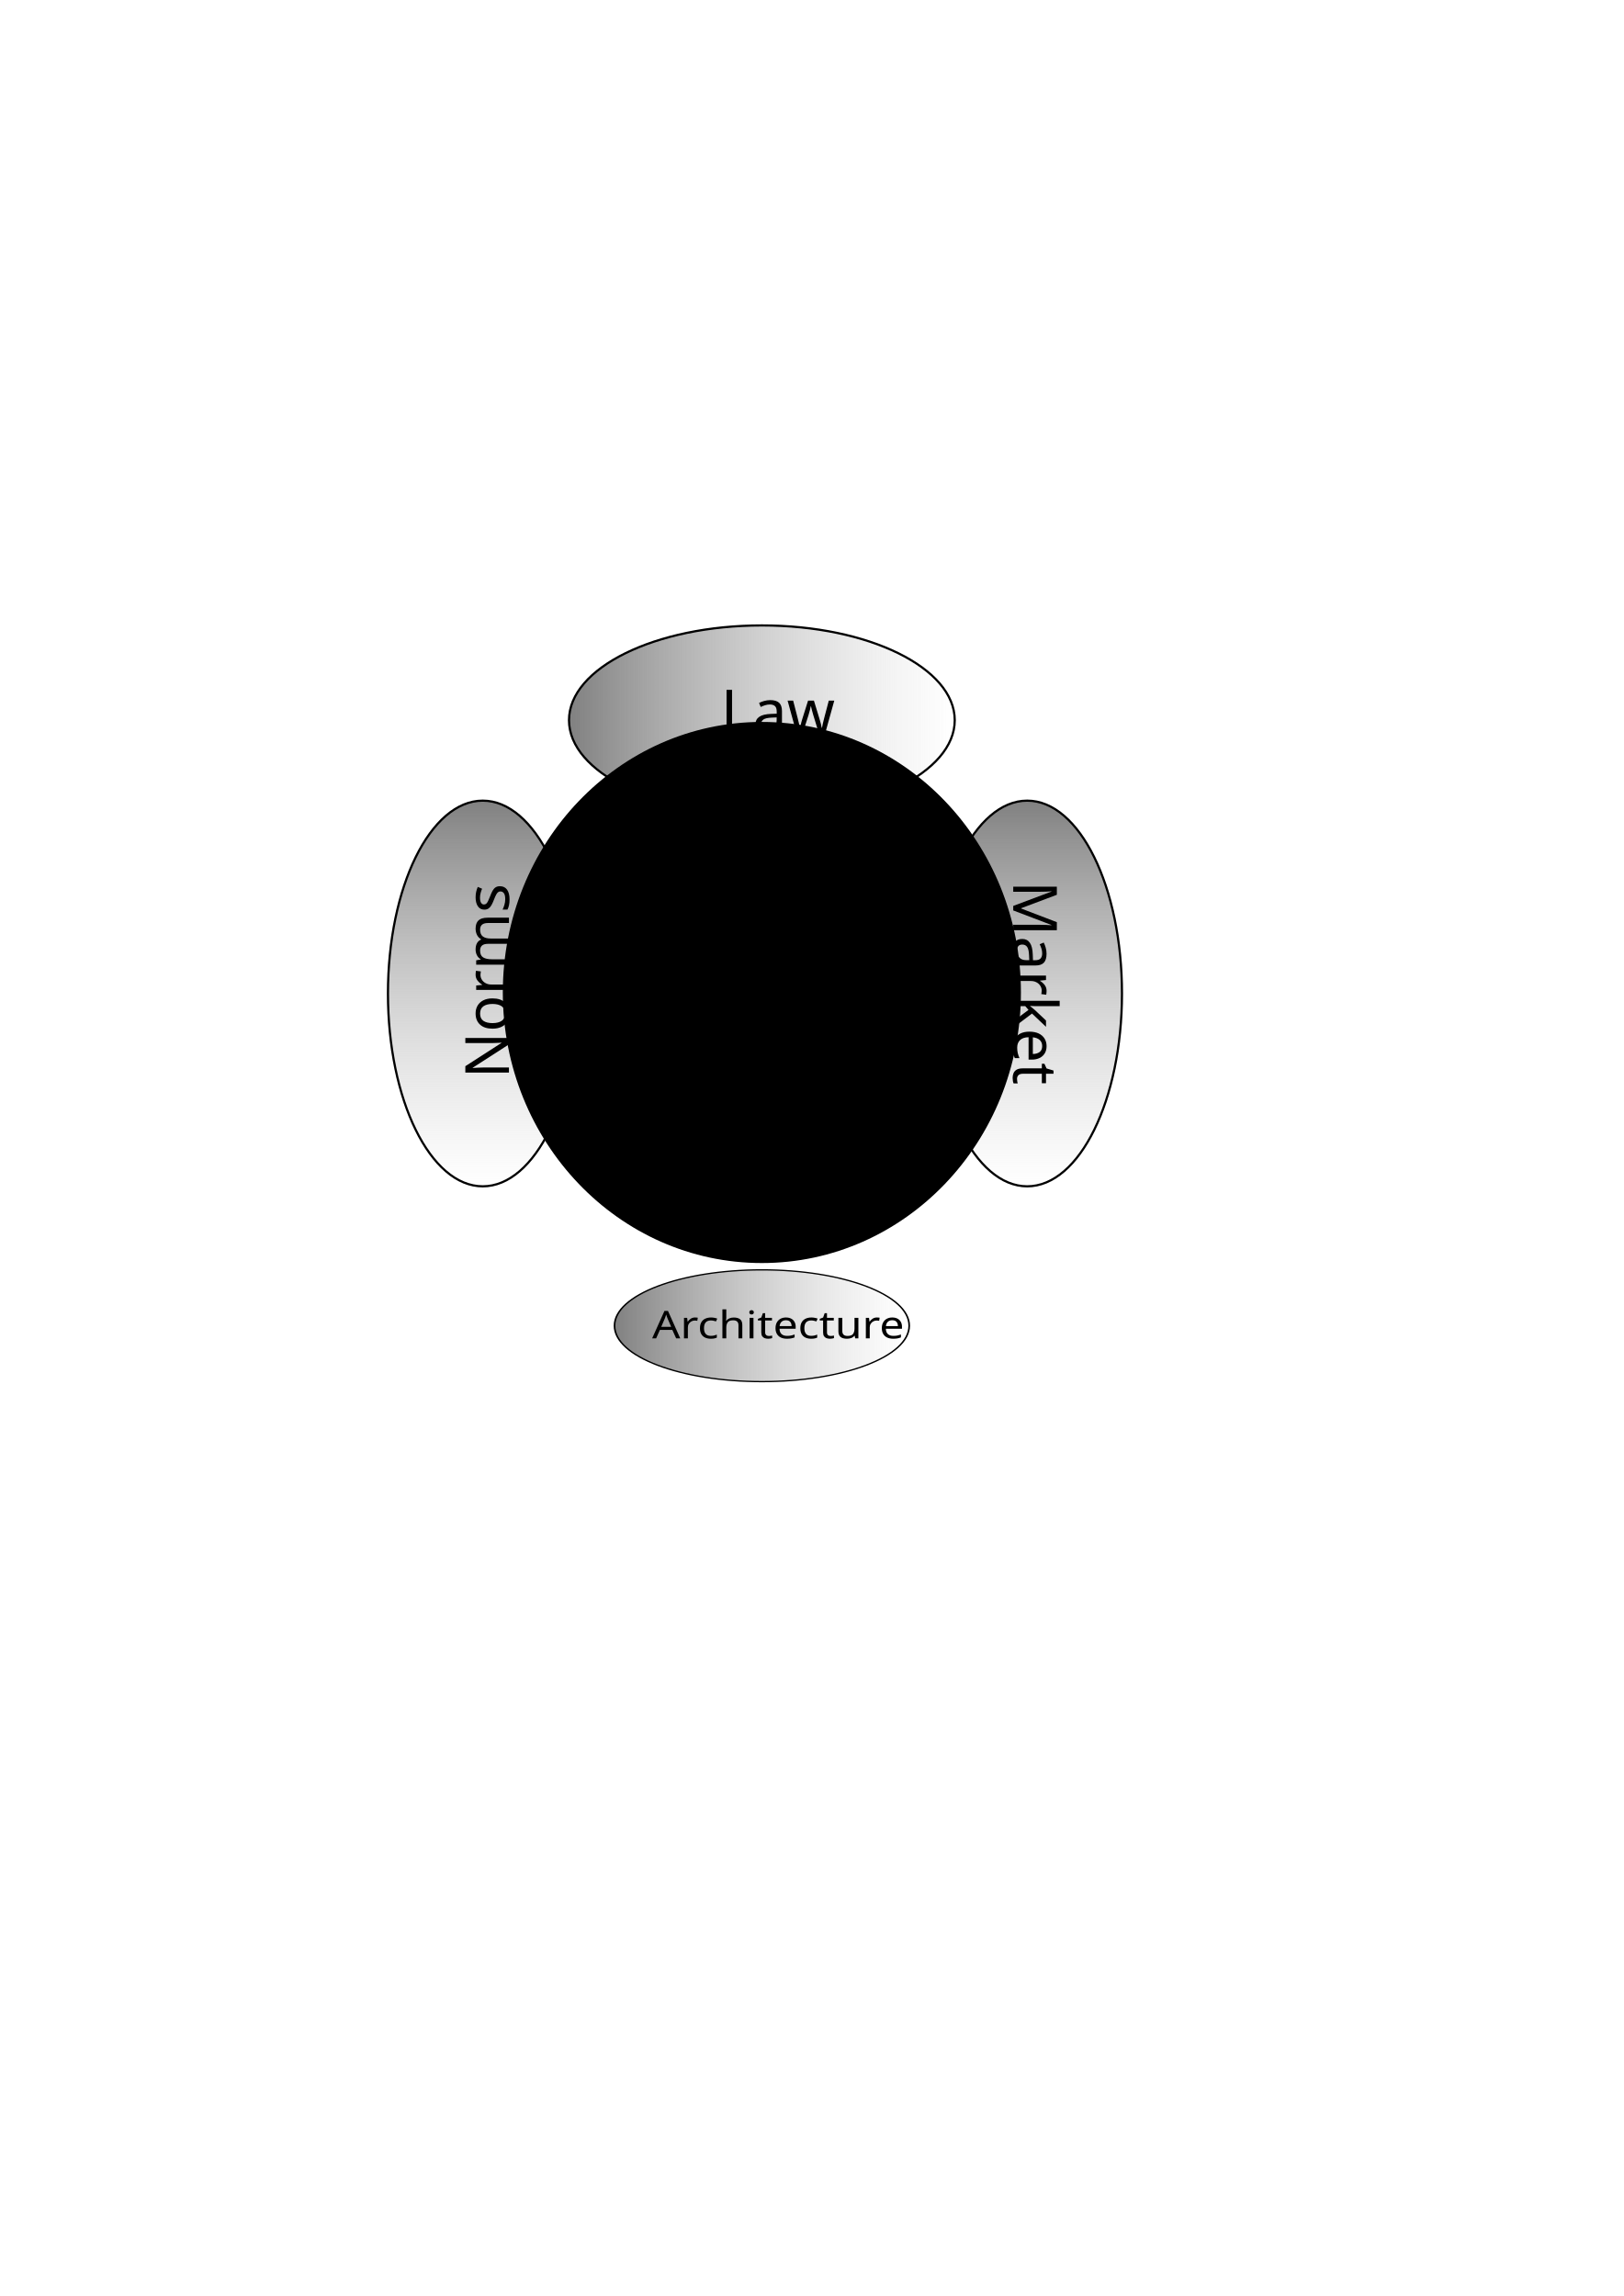
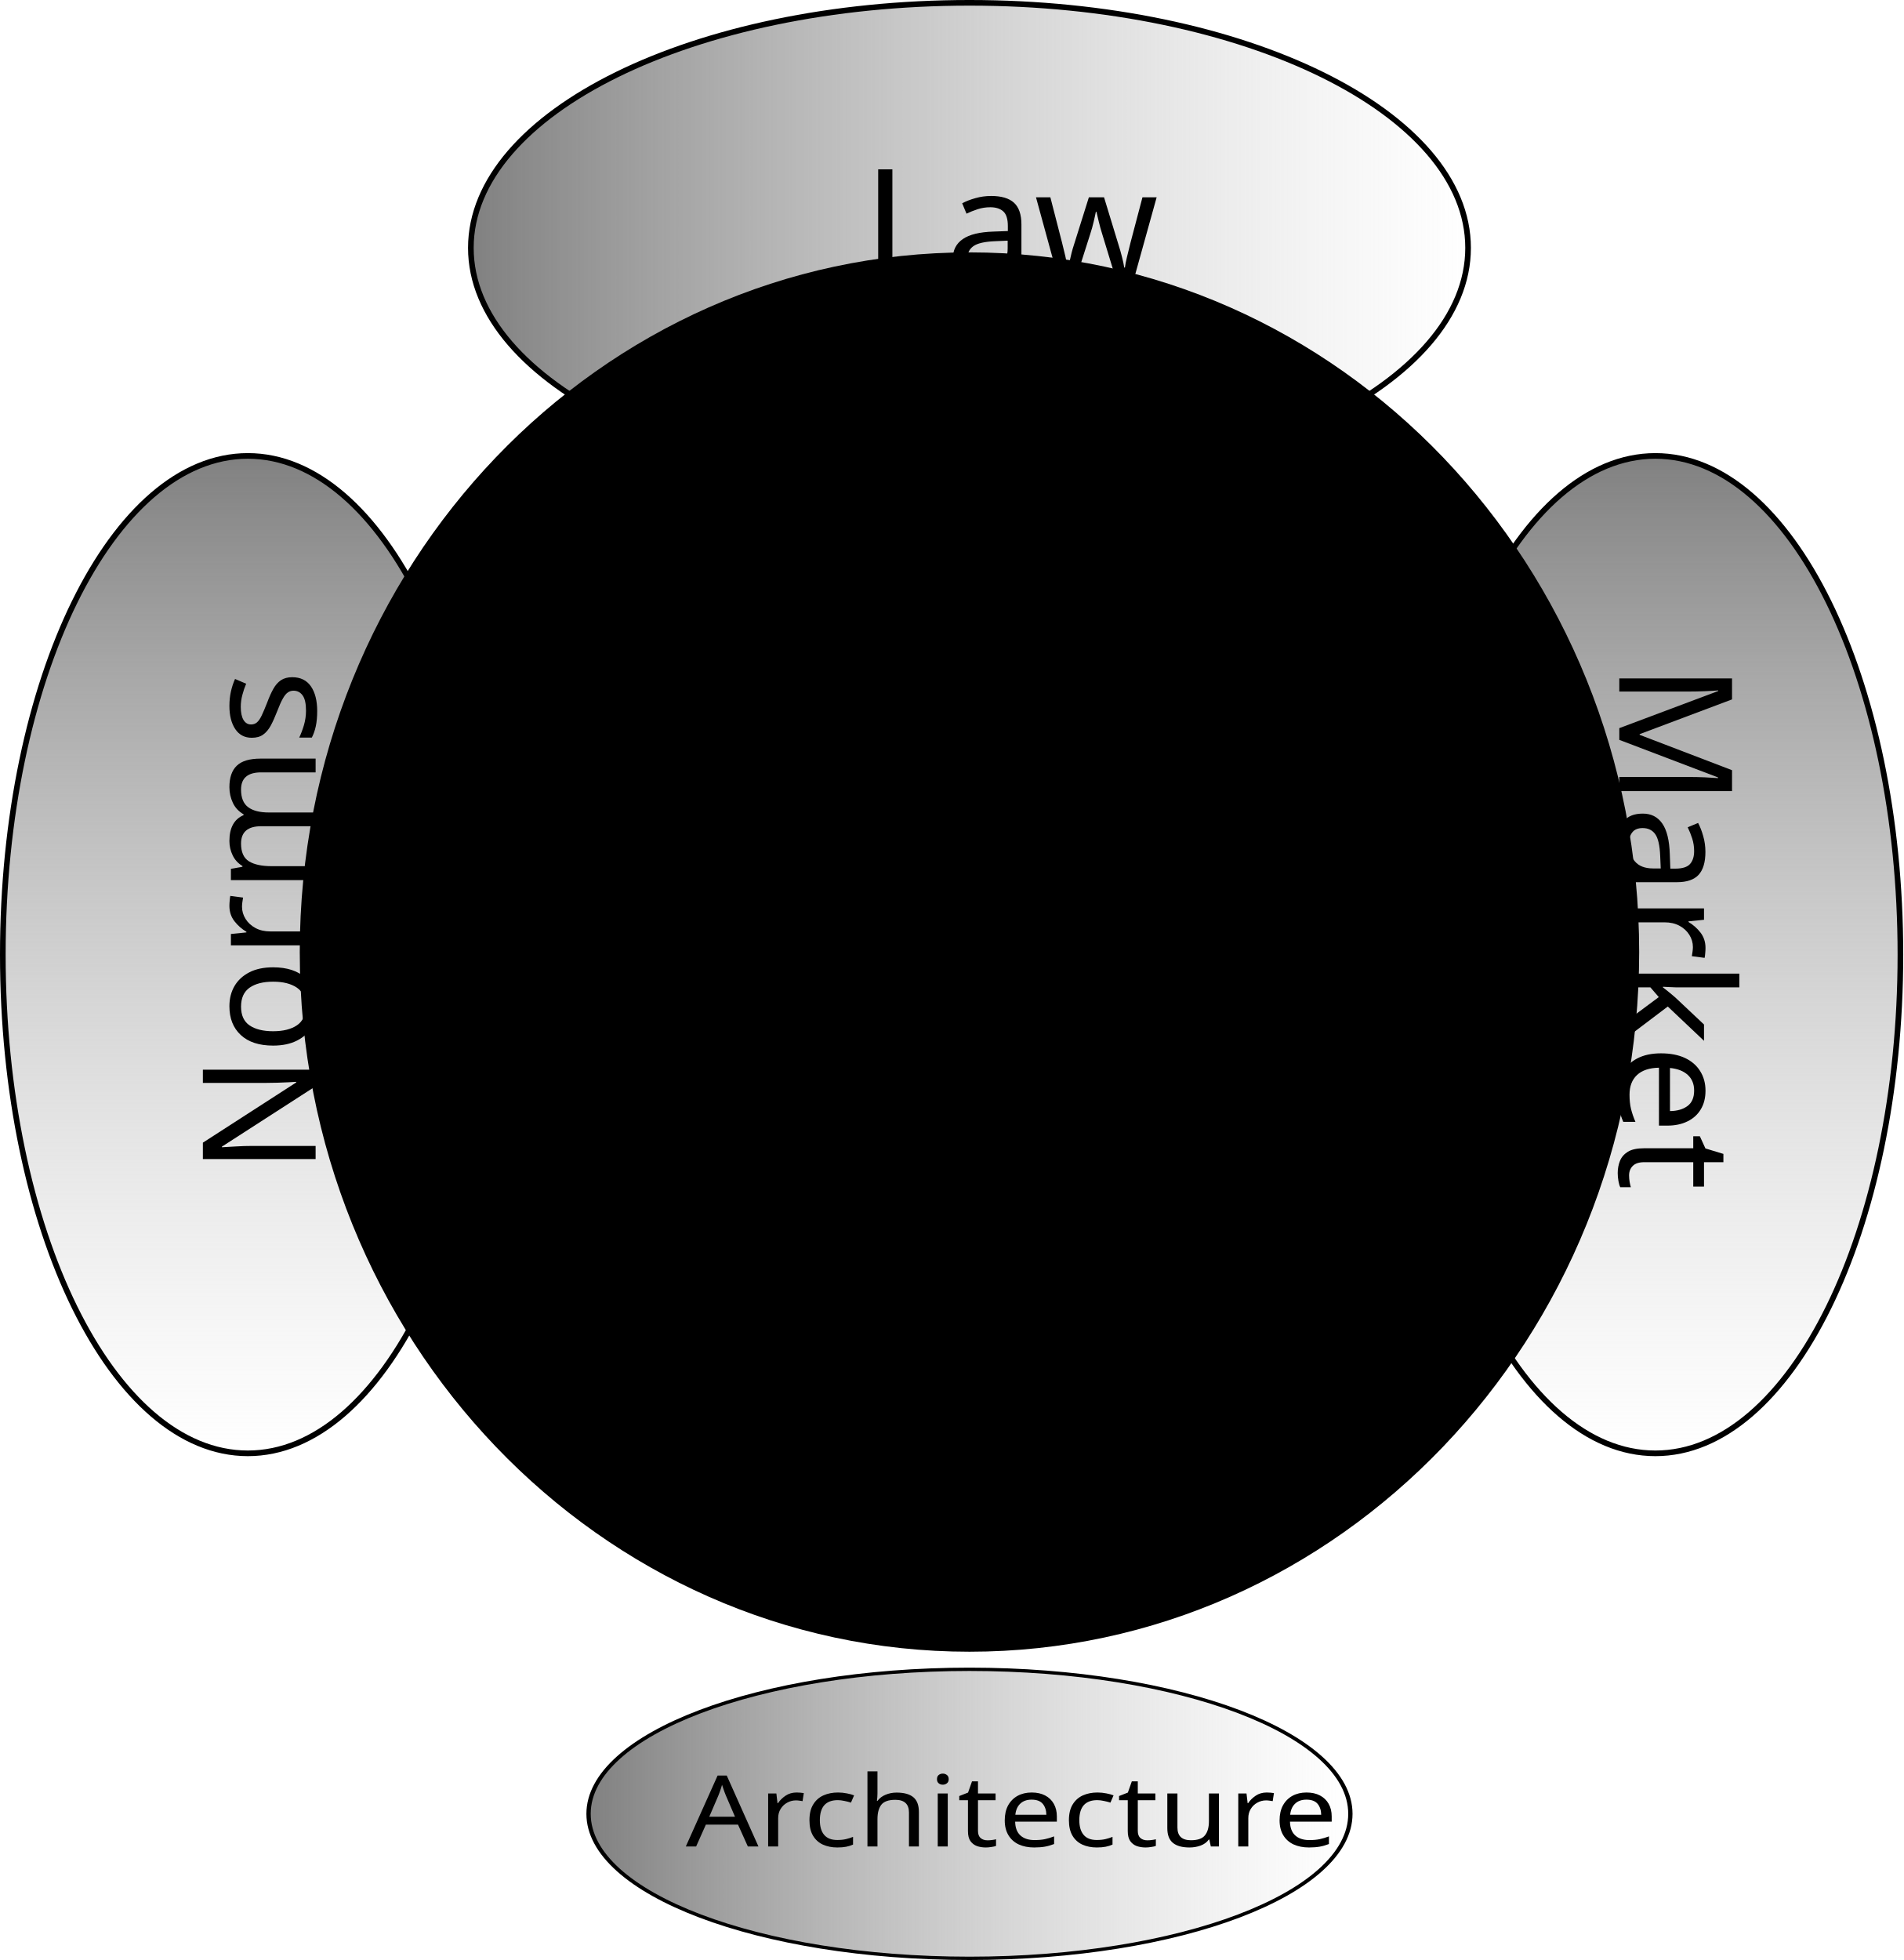
- <svg xmlns="http://www.w3.org/2000/svg" xmlns:ns1="http://www.openswatchbook.org/uri/2009/osb" xmlns:xlink="http://www.w3.org/1999/xlink" width="744.094" height="1052.362" id="svg2" version="1.1">
+ <svg xmlns="http://www.w3.org/2000/svg" xmlns:ns1="http://www.openswatchbook.org/uri/2009/osb" xmlns:xlink="http://www.w3.org/1999/xlink" width="337.381" height="347.383" id="svg2" version="1.1">
  <defs id="defs4">
    <linearGradient id="linearGradient7497">
      <stop style="stop-color:#000000;stop-opacity:1;" offset="0" id="stop7499" />
      <stop style="stop-color:#000000;stop-opacity:0;" offset="1" id="stop7501" />
    </linearGradient>
    <linearGradient id="linearGradient7481">
      <stop style="stop-color:#000000;stop-opacity:1;" offset="0" id="stop7483" />
      <stop id="stop7489" offset="0.5" style="stop-color:#050505;stop-opacity:0.498;" />
      <stop style="stop-color:#0b0b0b;stop-opacity:0;" offset="1" id="stop7485" />
    </linearGradient>
    <linearGradient id="linearGradient4833" ns1:paint="gradient">
      <stop style="stop-color:#6e6e6e;stop-opacity:0.498;" offset="0" id="stop4839" />
      <stop id="stop4837" offset="1" style="stop-color:#000000;stop-opacity:0;" />
    </linearGradient>
-     <marker orient="auto" refY="0.0" refX="0.0" id="Arrow1Sstart" style="overflow:visible">
-       <path id="path4029" d="M 0.0,0.0 L 5.0,-5.0 L -12.5,0.0 L 5.0,5.0 L 0.0,0.0 z " style="fill-rule:evenodd;stroke:#000000;stroke-width:1.0pt" transform="scale(0.2) translate(6,0)" />
+     <marker orient="auto" refY="0" refX="0" id="Arrow1Sstart" style="overflow:visible">
+       <path id="path4029" d="M 0,0 5,-5 -12.5,0 5,5 0,0 Z" style="fill-rule:evenodd;stroke:#000000;stroke-width:1pt" transform="matrix(0.2,0,0,0.2,1.2,0)" />
    </marker>
-     <marker orient="auto" refY="0.0" refX="0.0" id="Arrow2Lstart" style="overflow:visible">
-       <path id="path4035" style="fill-rule:evenodd;stroke-width:0.625;stroke-linejoin:round" d="M 8.719,4.034 L -2.207,0.016 L 8.719,-4.002 C 6.973,-1.63 6.983,1.616 8.719,4.034 z " transform="scale(1.1) translate(1,0)" />
+     <marker orient="auto" refY="0" refX="0" id="Arrow2Lstart" style="overflow:visible">
+       <path id="path4035" style="fill-rule:evenodd;stroke-width:0.625;stroke-linejoin:round" d="M 8.719,4.034 -2.207,0.016 8.719,-4.002 c -1.745,2.372 -1.735,5.617 -6e-7,8.035 z" transform="matrix(1.1,0,0,1.1,1.1,0)" />
    </marker>
    <linearGradient id="linearGradient3860">
      <stop style="stop-color:#808080;stop-opacity:1;" offset="0" id="stop3862" />
      <stop style="stop-color:#c3c3c3;stop-opacity:0;" offset="1" id="stop3864" />
    </linearGradient>
    <linearGradient xlink:href="#linearGradient3860" id="linearGradient3866" x1="256.079" y1="580.621" x2="433.855" y2="580.621" gradientUnits="userSpaceOnUse" />
    <linearGradient xlink:href="#linearGradient3860-7" id="linearGradient3866-6" x1="256.079" y1="580.621" x2="433.855" y2="580.621" gradientUnits="userSpaceOnUse" />
    <linearGradient id="linearGradient3860-7">
      <stop style="stop-color:#808080;stop-opacity:1;" offset="0" id="stop3862-3" />
      <stop style="stop-color:#c3c3c3;stop-opacity:0;" offset="1" id="stop3864-2" />
    </linearGradient>
    <linearGradient y2="580.621" x2="433.855" y1="580.621" x1="256.079" gradientUnits="userSpaceOnUse" id="linearGradient3883" xlink:href="#linearGradient3860-7" />
    <linearGradient y2="580.621" x2="433.855" y1="580.621" x1="256.079" gradientUnits="userSpaceOnUse" id="linearGradient3883-6" xlink:href="#linearGradient3860-7-1" />
    <linearGradient id="linearGradient3860-7-1">
      <stop style="stop-color:#808080;stop-opacity:1;" offset="0" id="stop3862-3-1" />
      <stop style="stop-color:#c3c3c3;stop-opacity:0;" offset="1" id="stop3864-2-5" />
    </linearGradient>
    <linearGradient y2="580.621" x2="433.855" y1="580.621" x1="256.079" gradientUnits="userSpaceOnUse" id="linearGradient3921" xlink:href="#linearGradient3860-7-1" />
    <linearGradient y2="580.621" x2="433.855" y1="580.621" x1="256.079" gradientUnits="userSpaceOnUse" id="linearGradient3921-8" xlink:href="#linearGradient3860-7-1-3" />
    <linearGradient id="linearGradient3860-7-1-3">
      <stop style="stop-color:#808080;stop-opacity:1;" offset="0" id="stop3862-3-1-1" />
      <stop style="stop-color:#c3c3c3;stop-opacity:0;" offset="1" id="stop3864-2-5-5" />
    </linearGradient>
    <linearGradient y2="580.621" x2="433.855" y1="580.621" x1="256.079" gradientUnits="userSpaceOnUse" id="linearGradient3955" xlink:href="#linearGradient3860-7-1-3" />
    <linearGradient xlink:href="#linearGradient7497" id="linearGradient7503" x1="208.884" y1="263.964" x2="230.925" y2="263.964" gradientUnits="userSpaceOnUse" gradientTransform="matrix(1,0,0,-1,125.82,666.5502)" />
    <linearGradient xlink:href="#linearGradient7497-5" id="linearGradient7503-7" x1="208.884" y1="263.964" x2="230.925" y2="263.964" gradientUnits="userSpaceOnUse" />
    <linearGradient id="linearGradient7497-5">
      <stop style="stop-color:#000000;stop-opacity:1;" offset="0" id="stop7499-3" />
      <stop style="stop-color:#000000;stop-opacity:0;" offset="1" id="stop7501-8" />
    </linearGradient>
    <linearGradient gradientTransform="translate(125.82,238.171)" y2="263.964" x2="230.925" y1="263.964" x1="208.884" gradientUnits="userSpaceOnUse" id="linearGradient7520" xlink:href="#linearGradient7497-5" />
    <linearGradient xlink:href="#linearGradient7497-3" id="linearGradient7503-9" x1="208.884" y1="263.964" x2="230.925" y2="263.964" gradientUnits="userSpaceOnUse" gradientTransform="matrix(1,0,0,-1,124.416,666.5502)" />
    <linearGradient id="linearGradient7497-3">
      <stop style="stop-color:#000000;stop-opacity:1;" offset="0" id="stop7499-2" />
      <stop style="stop-color:#000000;stop-opacity:0;" offset="1" id="stop7501-9" />
    </linearGradient>
    <linearGradient y2="263.964" x2="230.925" y1="263.964" x1="208.884" gradientTransform="matrix(0,-1,-1,0,559.3523,675.2667)" gradientUnits="userSpaceOnUse" id="linearGradient7554" xlink:href="#linearGradient7497-3" />
    <linearGradient y2="263.964" x2="230.925" y1="263.964" x1="208.884" gradientTransform="matrix(0,-1,-1,0,569.513,673.5071)" gradientUnits="userSpaceOnUse" id="linearGradient7554-0" xlink:href="#linearGradient7497-3-6" />
    <linearGradient id="linearGradient7497-3-6">
      <stop style="stop-color:#000000;stop-opacity:1;" offset="0" id="stop7499-2-9" />
      <stop style="stop-color:#000000;stop-opacity:0;" offset="1" id="stop7501-9-7" />
    </linearGradient>
    <linearGradient y2="263.964" x2="230.925" y1="263.964" x1="208.884" gradientTransform="matrix(0,-1,1,0,129.4029,675.2667)" gradientUnits="userSpaceOnUse" id="linearGradient7588" xlink:href="#linearGradient7497-3-6" />
  </defs>
-   <g id="layer1">
-     <path style="fill:url(#linearGradient3866);fill-opacity:1;fill-rule:evenodd;stroke:#000000;stroke-width:1px;stroke-linecap:butt;stroke-linejoin:miter;stroke-opacity:1" id="path3082" d="m 433.355,580.621 a 88.388,43.437 0 1 1 -176.777,0 88.388,43.437 0 1 1 176.777,0 z" transform="matrix(0.763941,0,0,0.5896553,85.60821,265.2756)" />
-     <text xml:space="preserve" style="font-size:20.024px;font-style:normal;font-weight:normal;line-height:125%;letter-spacing:0px;word-spacing:0px;fill:#000000;fill-opacity:1;stroke:none;font-family:Crimson Text" x="278.537" y="658.192" id="text3088" transform="scale(1.072968,0.9319939)">
+   <g id="layer1" transform="translate(-177.2868,-286.1665)">
+     <ellipse style="fill:url(#linearGradient3866);fill-opacity:1;fill-rule:evenodd;stroke:#000000;stroke-width:1px;stroke-linecap:butt;stroke-linejoin:miter;stroke-opacity:1" id="path3082" transform="matrix(0.763941,0,0,0.5896553,85.60821,265.2756)" cx="344.967" cy="580.621" rx="88.388" ry="43.437" />
+     <text xml:space="preserve" style="font-style:normal;font-weight:normal;font-size:20.024px;line-height:125%;font-family:'Crimson Text';letter-spacing:0px;word-spacing:0px;fill:#000000;fill-opacity:1;stroke:none" x="278.537" y="658.192" id="text3088" transform="scale(1.072968,0.9319939)">
      <tspan id="tspan3090" x="278.537" y="658.192" style="font-size:18.793px">Architecture</tspan>
    </text>
-     <path style="fill:url(#linearGradient3883);fill-opacity:1;fill-rule:evenodd;stroke:#000000;stroke-width:1px;stroke-linecap:butt;stroke-linejoin:miter;stroke-opacity:1" id="path3082-3" d="m 433.355,580.621 a 88.388,43.437 0 1 1 -176.777,0 88.388,43.437 0 1 1 176.777,0 z" transform="translate(4.175614,-250.5179)" />
-     <text xml:space="preserve" style="font-size:40px;font-style:normal;font-weight:normal;line-height:125%;letter-spacing:0px;word-spacing:0px;fill:#000000;fill-opacity:1;stroke:none;font-family:Crimson Text" x="330.241" y="336.164" id="text3902">
+     <ellipse style="fill:url(#linearGradient3883);fill-opacity:1;fill-rule:evenodd;stroke:#000000;stroke-width:1px;stroke-linecap:butt;stroke-linejoin:miter;stroke-opacity:1" id="path3082-3" transform="translate(4.175614,-250.5179)" cx="344.967" cy="580.621" rx="88.388" ry="43.437" />
+     <text xml:space="preserve" style="font-style:normal;font-weight:normal;font-size:40px;line-height:125%;font-family:'Crimson Text';letter-spacing:0px;word-spacing:0px;fill:#000000;fill-opacity:1;stroke:none" x="330.241" y="336.164" id="text3902">
      <tspan id="tspan3904" x="330.241" y="336.164" style="font-size:28px">Law</tspan>
    </text>
-     <path style="fill:url(#linearGradient3921);fill-opacity:1;fill-rule:evenodd;stroke:#000000;stroke-width:1px;stroke-linecap:butt;stroke-linejoin:miter;stroke-opacity:1" id="path3082-3-0" d="m 433.355,580.621 a 88.388,43.437 0 1 1 -176.777,0 88.388,43.437 0 1 1 176.777,0 z" transform="matrix(0,1,-1,0,801.8444,110.3949)" />
-     <path style="fill:url(#linearGradient3955);fill-opacity:1;fill-rule:evenodd;stroke:#000000;stroke-width:1px;stroke-linecap:butt;stroke-linejoin:miter;stroke-opacity:1" id="path3082-3-0-1" d="m 433.355,580.621 a 88.388,43.437 0 1 1 -176.777,0 88.388,43.437 0 1 1 176.777,0 z" transform="matrix(0,1,-1,0,1051.352,110.3949)" />
-     <text xml:space="preserve" style="font-size:40px;font-style:normal;font-weight:normal;line-height:125%;letter-spacing:0px;word-spacing:0px;fill:#000000;fill-opacity:1;stroke:none;font-family:Crimson Text" x="-494.313" y="233.237" id="text3974" transform="matrix(0,-1,1,0,0,0)">
+     <ellipse style="fill:url(#linearGradient3921);fill-opacity:1;fill-rule:evenodd;stroke:#000000;stroke-width:1px;stroke-linecap:butt;stroke-linejoin:miter;stroke-opacity:1" id="path3082-3-0" transform="matrix(0,1,-1,0,801.8444,110.3949)" cx="344.967" cy="580.621" rx="88.388" ry="43.437" />
+     <ellipse style="fill:url(#linearGradient3955);fill-opacity:1;fill-rule:evenodd;stroke:#000000;stroke-width:1px;stroke-linecap:butt;stroke-linejoin:miter;stroke-opacity:1" id="path3082-3-0-1" transform="matrix(0,1,-1,0,1051.352,110.3949)" cx="344.967" cy="580.621" rx="88.388" ry="43.437" />
+     <text xml:space="preserve" style="font-style:normal;font-weight:normal;font-size:40px;line-height:125%;font-family:'Crimson Text';letter-spacing:0px;word-spacing:0px;fill:#000000;fill-opacity:1;stroke:none" x="-494.313" y="233.237" id="text3974" transform="matrix(0,-1,1,0,0,0)">
      <tspan id="tspan3976" x="-494.313" y="233.237" style="font-size:28px">Norms</tspan>
    </text>
-     <text xml:space="preserve" style="font-size:40px;font-style:normal;font-weight:normal;line-height:125%;letter-spacing:0px;word-spacing:0px;fill:#000000;fill-opacity:1;stroke:none;font-family:Crimson Text" x="403.689" y="-464.333" id="text3974-3" transform="matrix(0,1,-1,0,0,0)">
+     <text xml:space="preserve" style="font-style:normal;font-weight:normal;font-size:40px;line-height:125%;font-family:'Crimson Text';letter-spacing:0px;word-spacing:0px;fill:#000000;fill-opacity:1;stroke:none" x="403.689" y="-464.333" id="text3974-3" transform="matrix(0,1,-1,0,0,0)">
      <tspan id="tspan3976-5" x="403.689" y="-464.333" style="font-size:28px">Market</tspan>
    </text>
-     <path style="stroke-width:6;stroke-miterlimit:4;stroke-dasharray:none" id="path5965" d="m 361.29,455.001 a 15.909,16.422 0 1 1 -31.818,0 15.909,16.422 0 1 1 31.818,0 z" transform="matrix(7.462244,0,0,7.551276,-2228.176,-2980.934)" />
+     <ellipse style="stroke-width:6;stroke-miterlimit:4;stroke-dasharray:none" id="path5965" transform="matrix(7.462244,0,0,7.551276,-2228.176,-2980.934)" cx="345.381" cy="455.001" rx="15.909" ry="16.422" />
  </g>
</svg>
